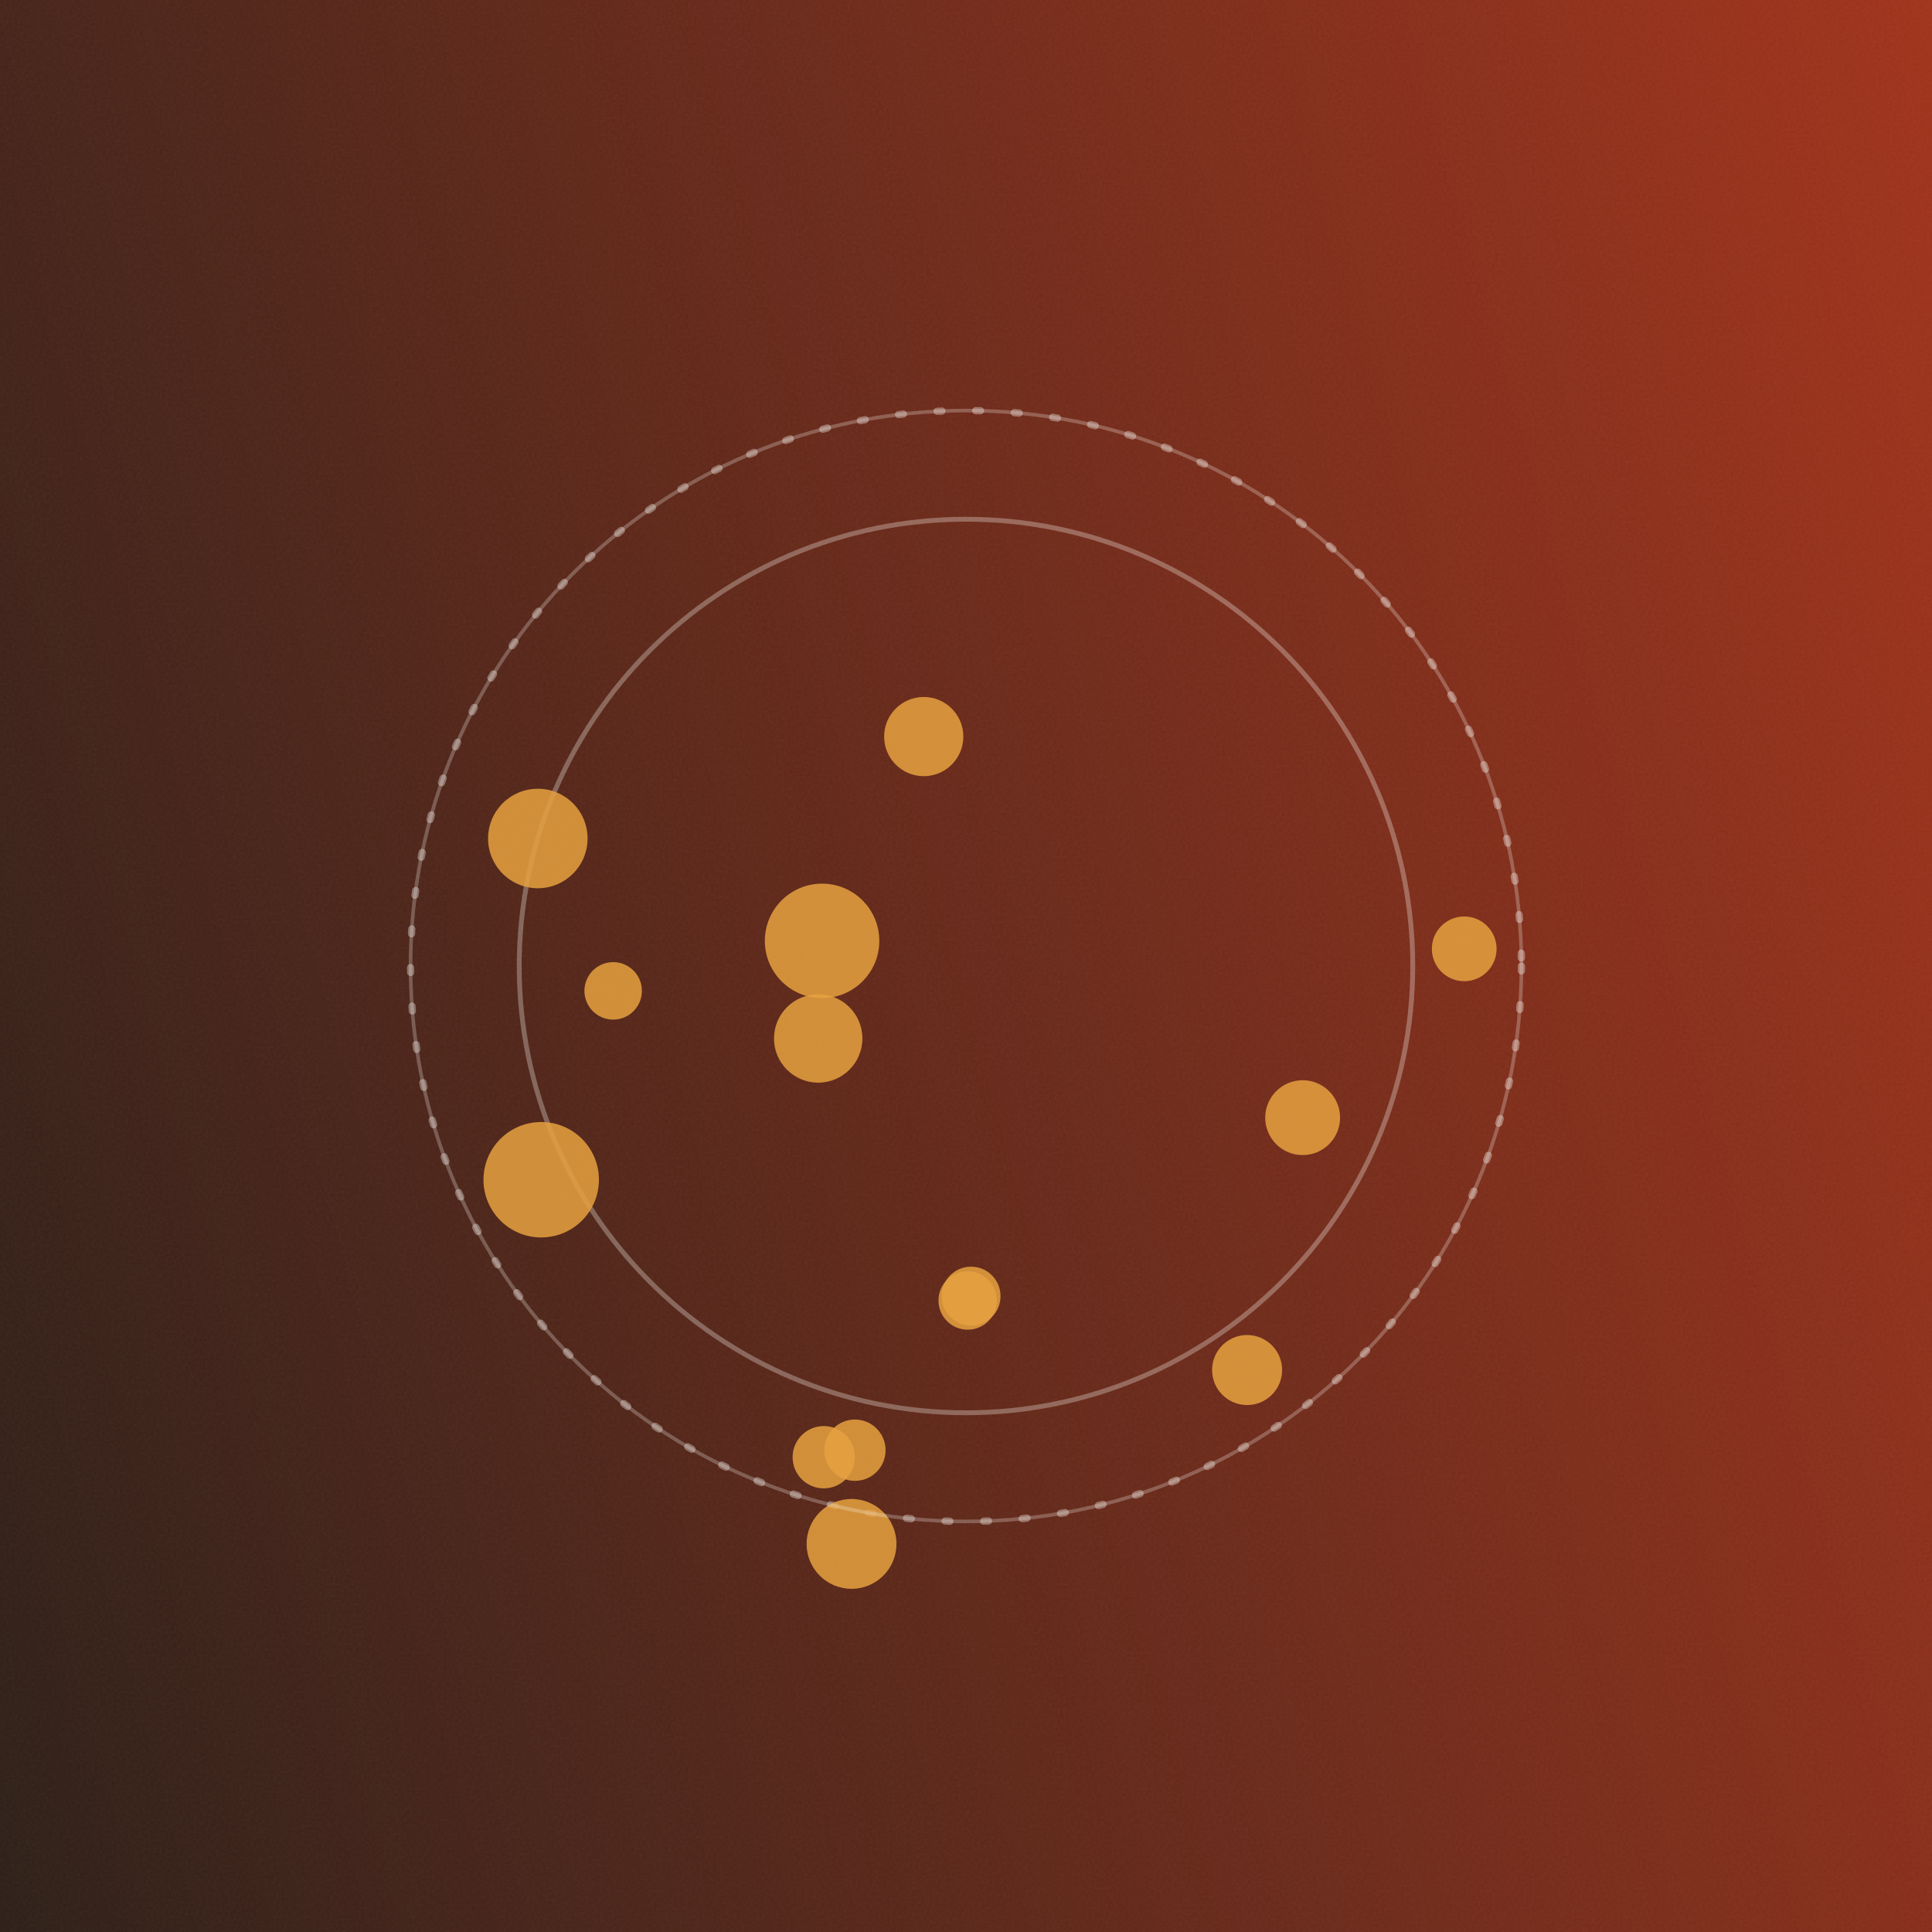
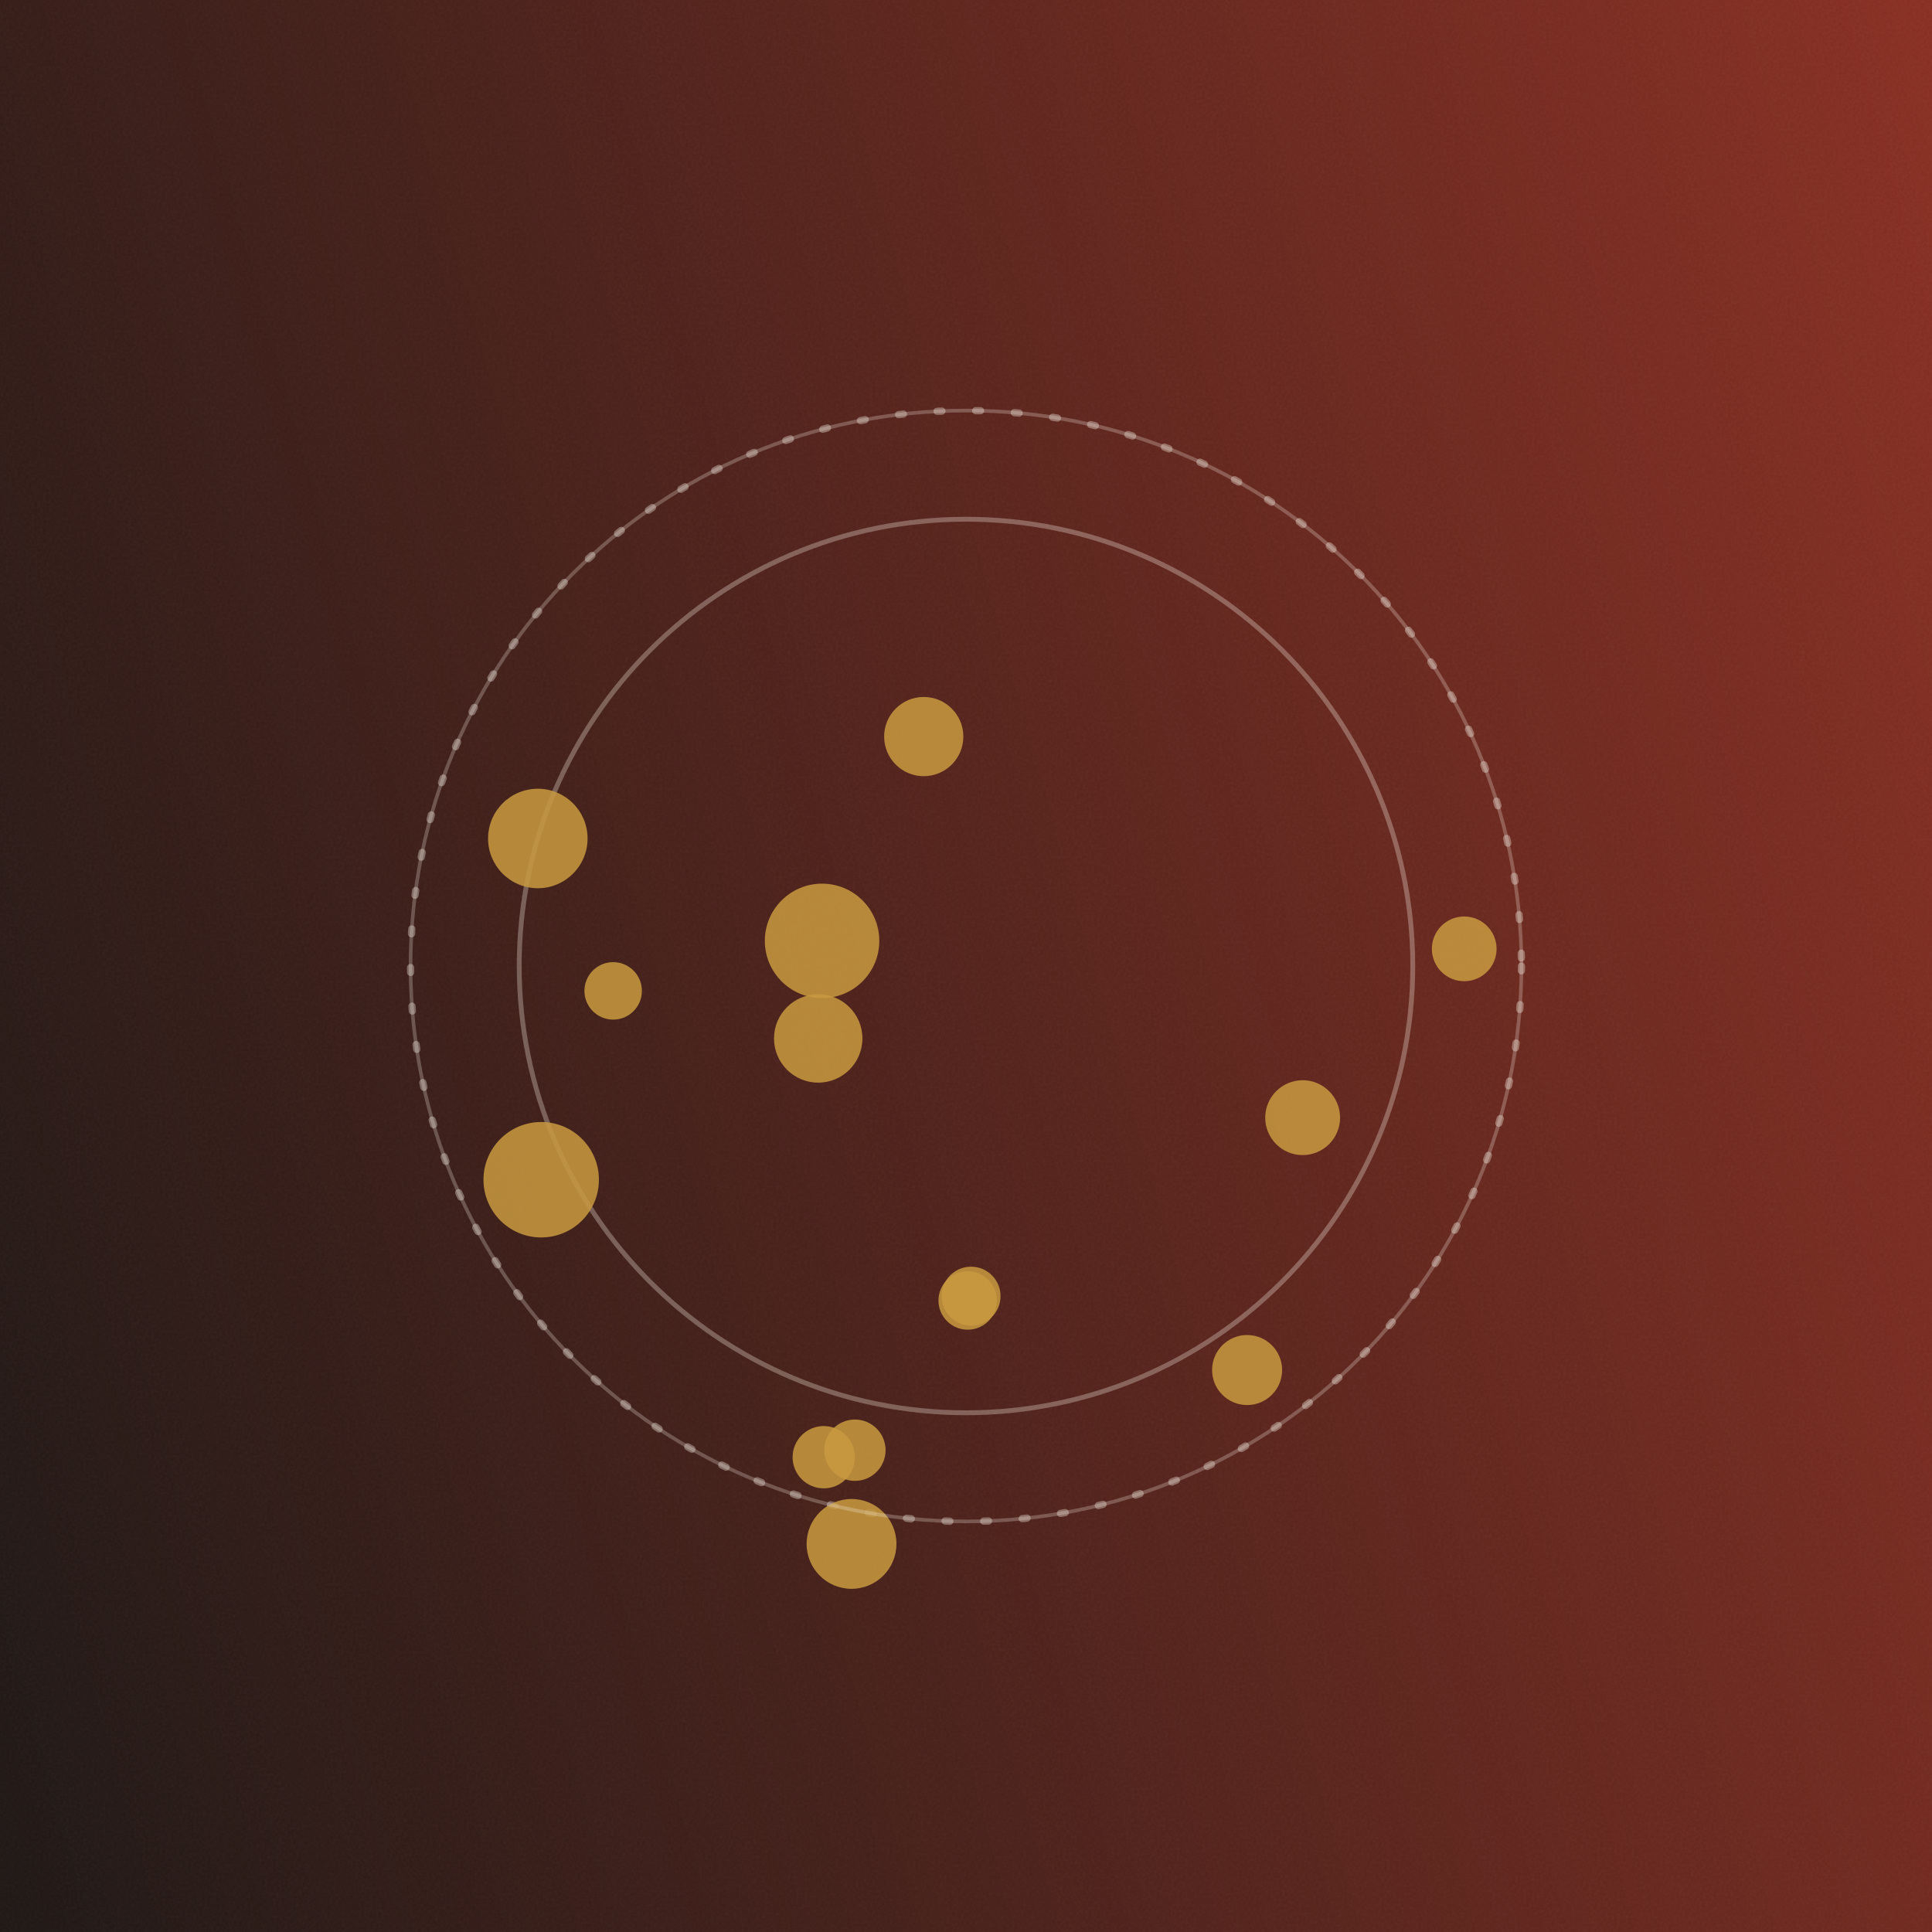
<svg xmlns="http://www.w3.org/2000/svg" viewBox="0 0 800 800" width="800" height="800">
  <defs>
    <linearGradient id="g1" x1="0%" y1="0%" x2="100%" y2="100%" gradientTransform="rotate(120 0.5 0.5)">
-       <stop offset="0%" stop-color="#a8331a" />
-       <stop offset="100%" stop-color="#241d17" />
+       <stop offset="0%" stop-color="#8f2f22" />
+       <stop offset="100%" stop-color="#151412" />
    </linearGradient>
    <filter id="grain1">
      <feTurbulence type="fractalNoise" baseFrequency="0.85" numOctaves="2" stitchTiles="stitch" result="n" />
      <feColorMatrix in="n" type="matrix" values="0 0 0 0 1  0 0 0 0 1  0 0 0 0 1  0 0 0 0.045 0" />
    </filter>
  </defs>
  <rect width="800" height="800" fill="url(#g1)" />
  <rect width="800" height="800" filter="url(#grain1)" />
-   <circle cx="400" cy="400" r="230" fill="none" stroke="#fdfbf6" stroke-width="3" opacity="0.35" stroke-dasharray="2 14" stroke-linecap="round" />
-   <circle cx="400" cy="400" r="185" fill="none" stroke="#fdfbf6" stroke-width="2" opacity="0.3" />
-   <circle cx="340.4" cy="389.6" r="23.7" fill="#e6a13f" opacity="0.85" />
-   <circle cx="352.6" cy="639.3" r="18.6" fill="#e6a13f" opacity="0.85" />
-   <circle cx="224.1" cy="488.5" r="23.9" fill="#e6a13f" opacity="0.85" />
-   <circle cx="253.9" cy="410.3" r="11.9" fill="#e6a13f" opacity="0.85" />
-   <circle cx="402.1" cy="536.7" r="12.2" fill="#e6a13f" opacity="0.85" />
-   <circle cx="539.4" cy="462.8" r="15.5" fill="#e6a13f" opacity="0.85" />
-   <circle cx="354.0" cy="600.5" r="12.7" fill="#e6a13f" opacity="0.85" />
-   <circle cx="338.8" cy="430.0" r="18.3" fill="#e6a13f" opacity="0.85" />
-   <circle cx="341.1" cy="603.4" r="12.9" fill="#e6a13f" opacity="0.85" />
-   <circle cx="222.7" cy="347.2" r="20.6" fill="#e6a13f" opacity="0.85" />
-   <circle cx="382.5" cy="305.0" r="16.4" fill="#e6a13f" opacity="0.85" />
-   <circle cx="606.3" cy="392.9" r="13.4" fill="#e6a13f" opacity="0.85" />
-   <circle cx="516.4" cy="567.3" r="14.5" fill="#e6a13f" opacity="0.85" />
-   <circle cx="400.7" cy="538.5" r="12.1" fill="#e6a13f" opacity="0.85" />
-   <circle cx="400" cy="400" r="230" fill="none" stroke="#fdfbf6" stroke-width="1.5" opacity="0.25" />
+   <circle cx="400" cy="400" r="230" fill="none" stroke="#faf5ea" stroke-width="3" opacity="0.35" stroke-dasharray="2 14" stroke-linecap="round" />
+   <circle cx="400" cy="400" r="185" fill="none" stroke="#faf5ea" stroke-width="2" opacity="0.3" />
+   <circle cx="340.4" cy="389.6" r="23.7" fill="#c99a3f" opacity="0.85" />
+   <circle cx="352.6" cy="639.3" r="18.6" fill="#c99a3f" opacity="0.85" />
+   <circle cx="224.1" cy="488.5" r="23.9" fill="#c99a3f" opacity="0.85" />
+   <circle cx="253.9" cy="410.3" r="11.9" fill="#c99a3f" opacity="0.85" />
+   <circle cx="402.1" cy="536.7" r="12.2" fill="#c99a3f" opacity="0.85" />
+   <circle cx="539.4" cy="462.8" r="15.5" fill="#c99a3f" opacity="0.85" />
+   <circle cx="354.0" cy="600.5" r="12.7" fill="#c99a3f" opacity="0.85" />
+   <circle cx="338.8" cy="430.0" r="18.3" fill="#c99a3f" opacity="0.85" />
+   <circle cx="341.1" cy="603.4" r="12.9" fill="#c99a3f" opacity="0.85" />
+   <circle cx="222.7" cy="347.2" r="20.6" fill="#c99a3f" opacity="0.85" />
+   <circle cx="382.5" cy="305.0" r="16.4" fill="#c99a3f" opacity="0.85" />
+   <circle cx="606.3" cy="392.9" r="13.4" fill="#c99a3f" opacity="0.85" />
+   <circle cx="516.4" cy="567.3" r="14.5" fill="#c99a3f" opacity="0.85" />
+   <circle cx="400.7" cy="538.5" r="12.1" fill="#c99a3f" opacity="0.85" />
+   <circle cx="400" cy="400" r="230" fill="none" stroke="#faf5ea" stroke-width="1.5" opacity="0.25" />
</svg>
